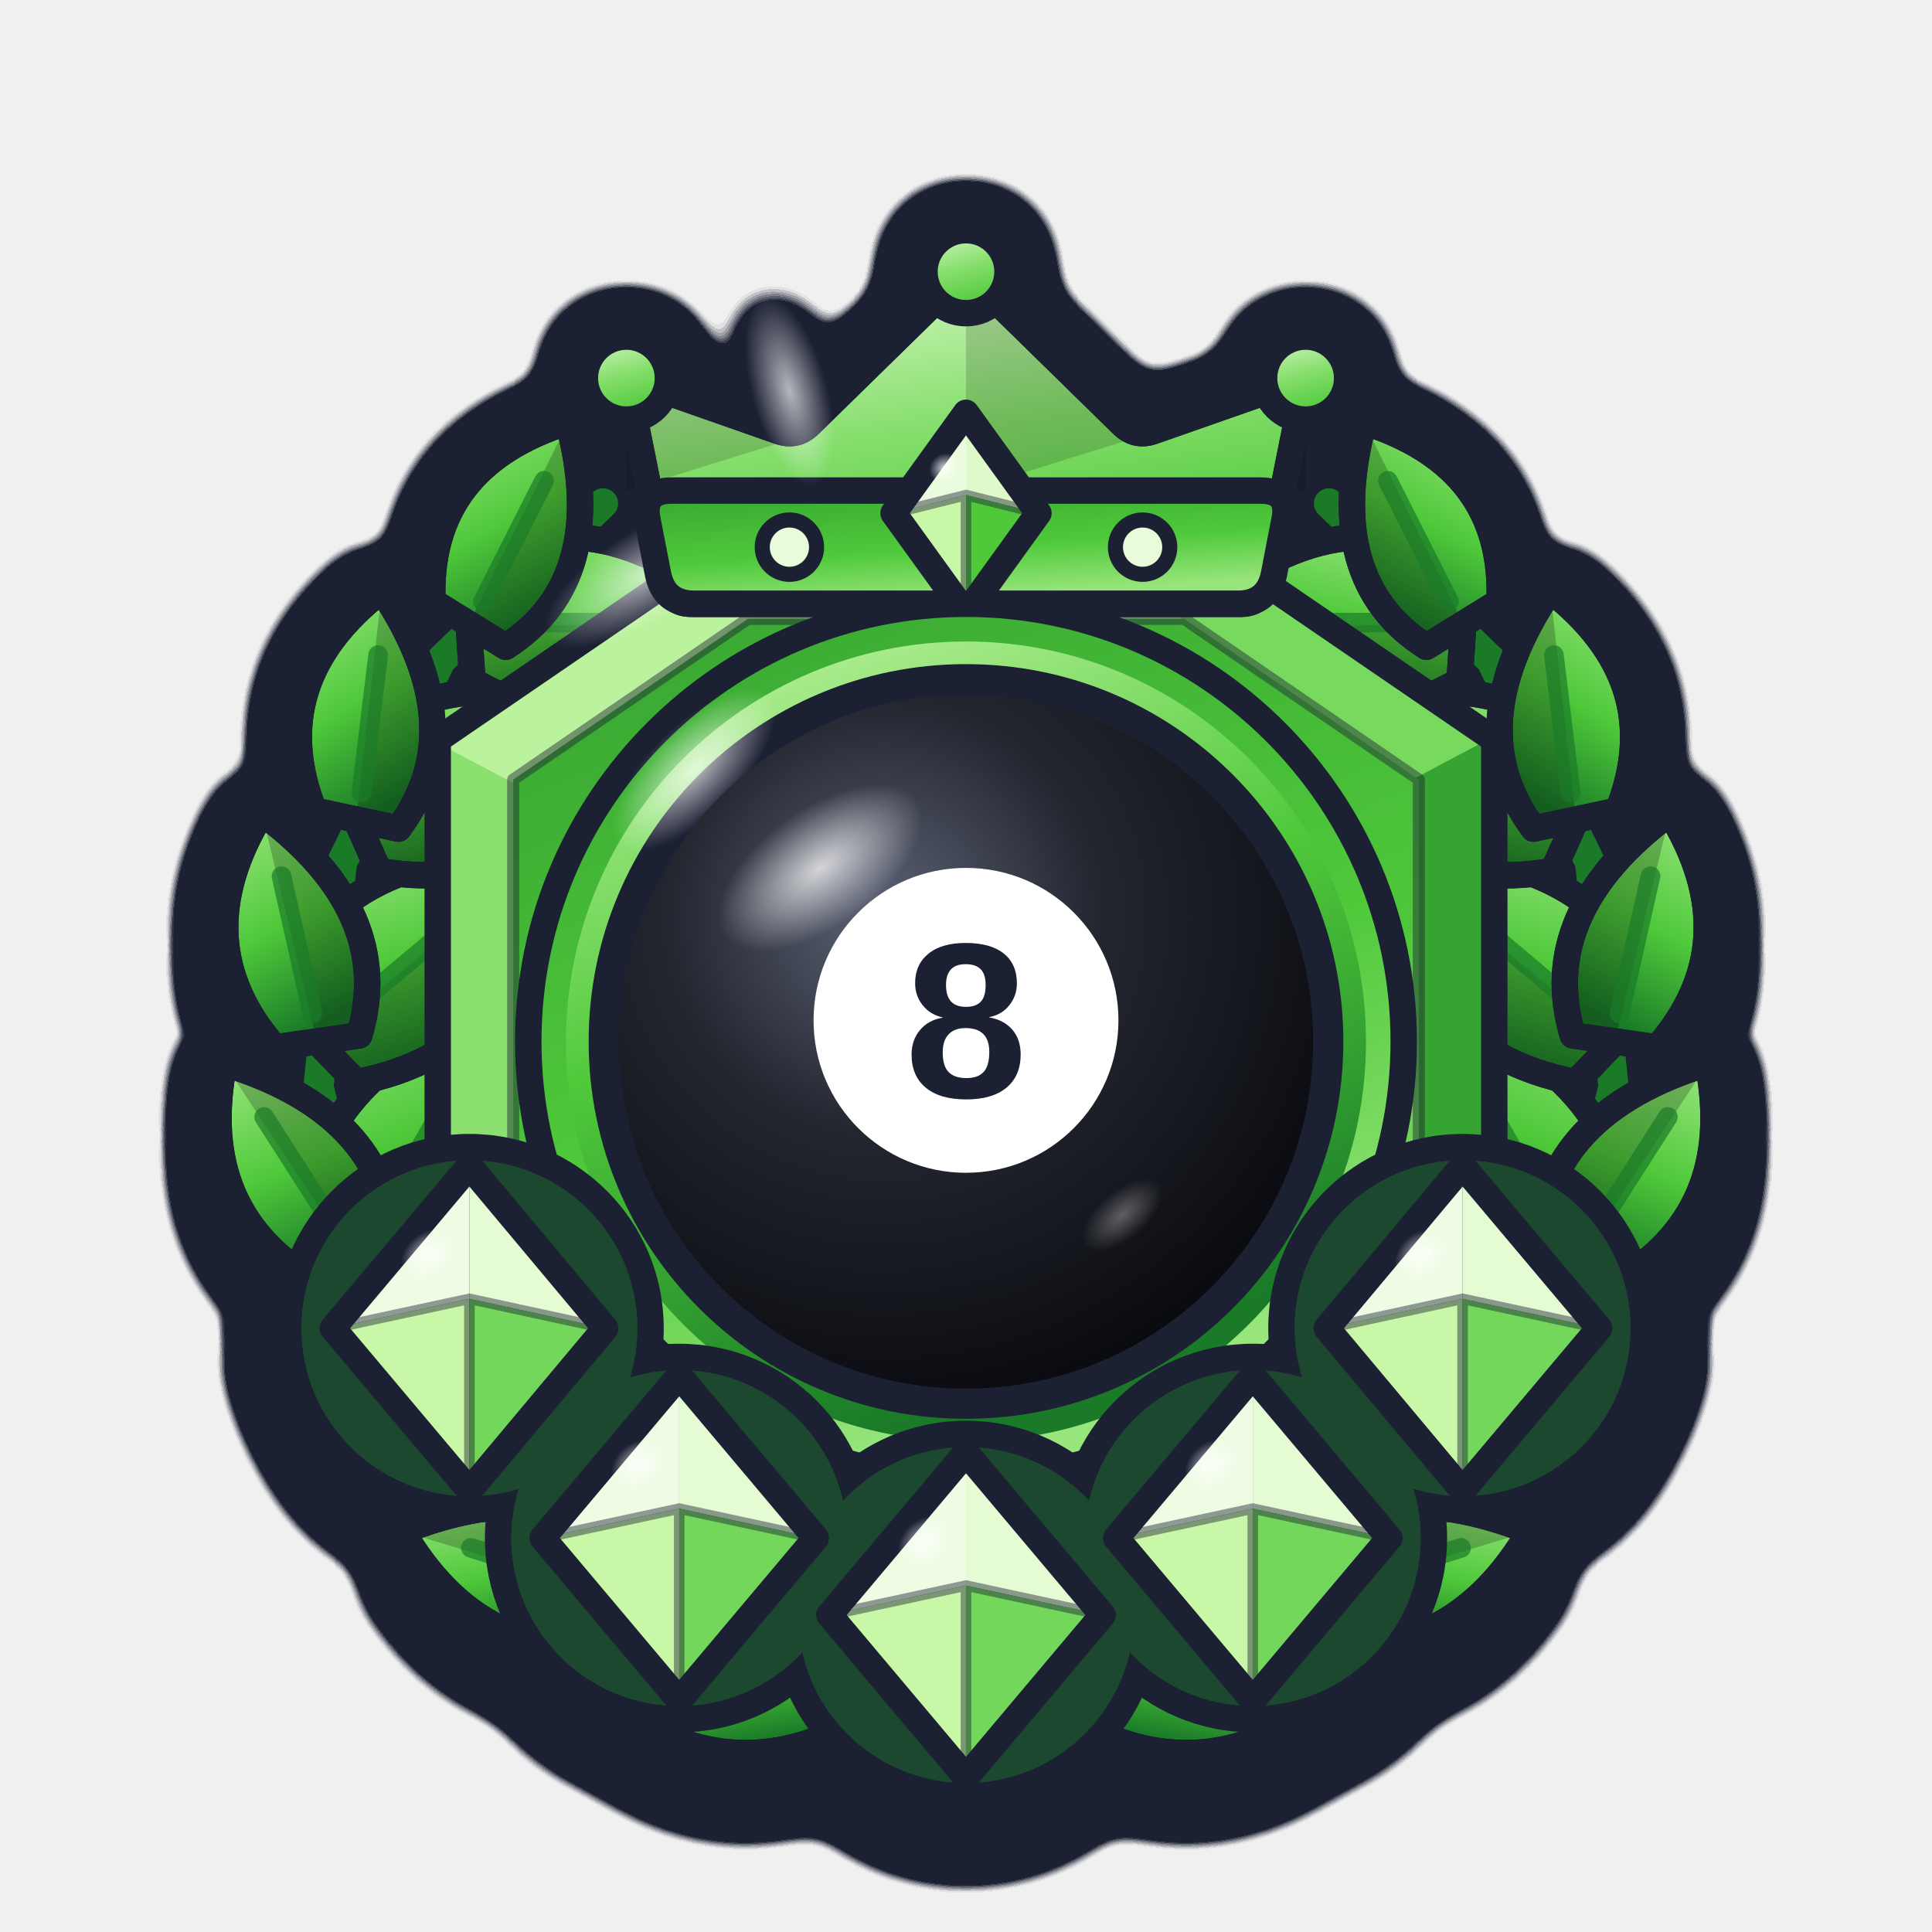
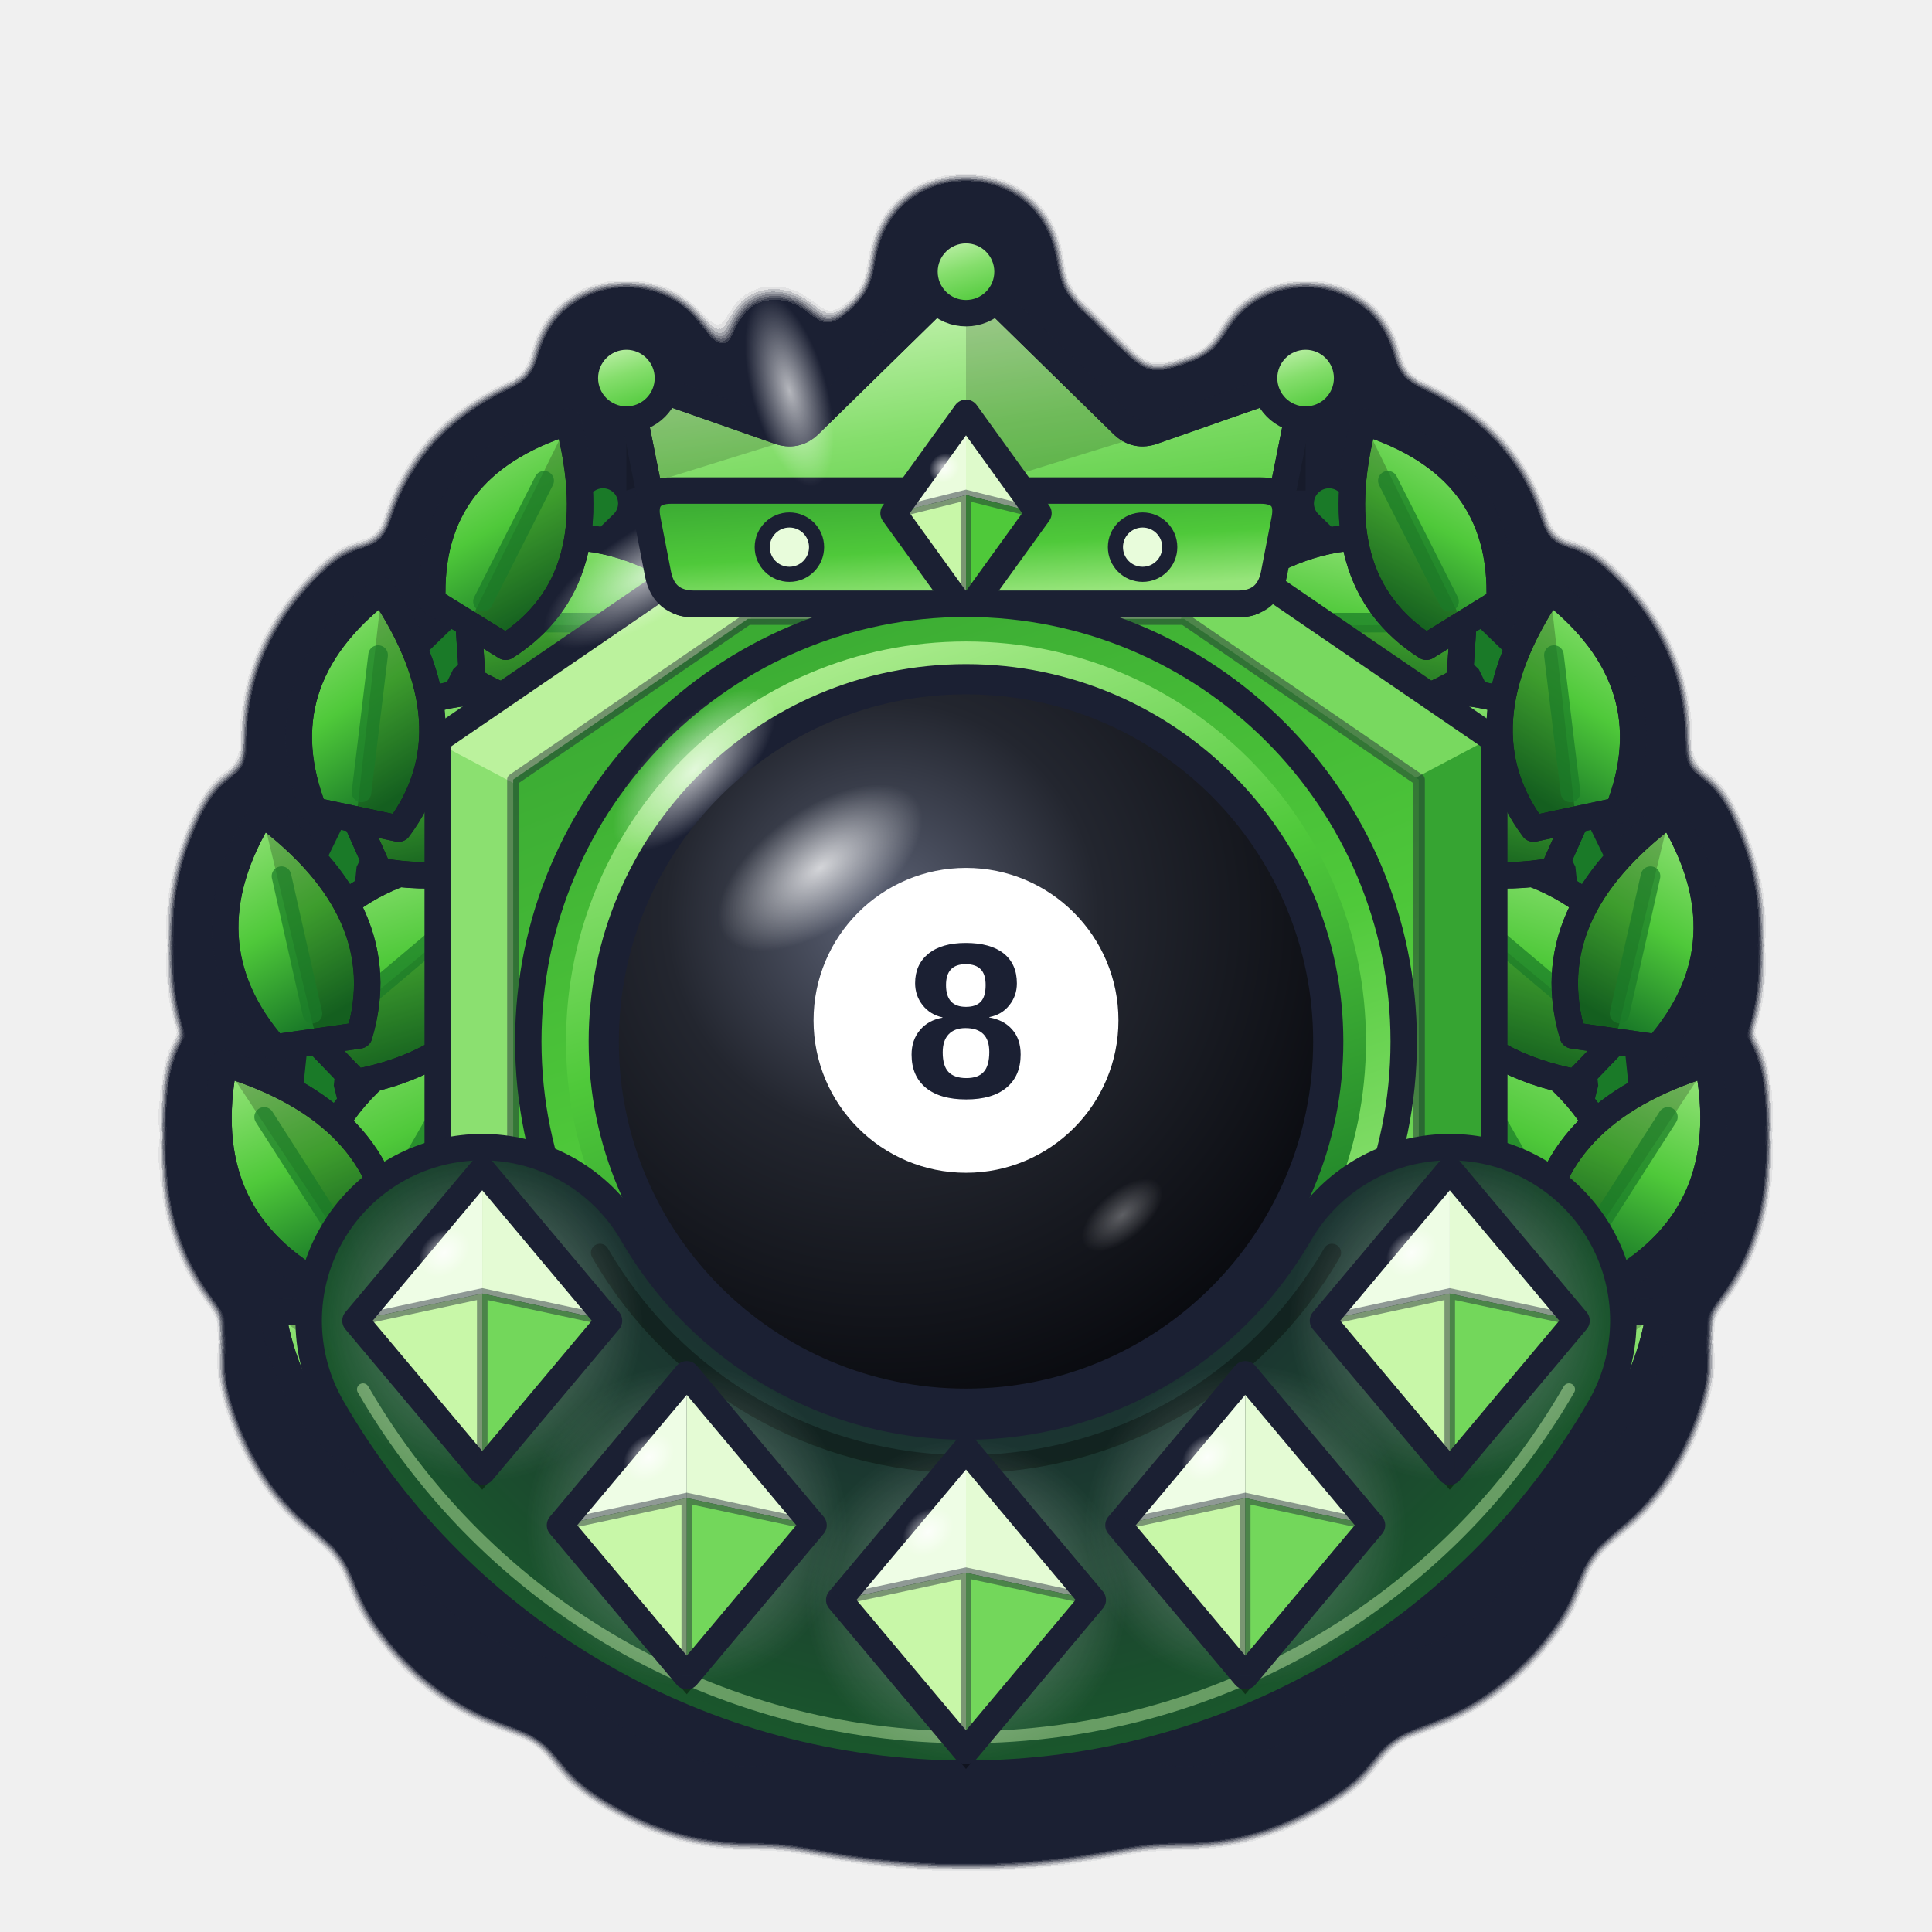
<svg xmlns="http://www.w3.org/2000/svg" width="512" height="512" viewBox="0 0 256 256">
  <defs>
    <linearGradient id="blue" x1="0" y1="0" x2="0.35" y2="1">
      <stop offset="0" stop-color="#9ED3FF" />
      <stop offset="0.45" stop-color="#3B9BFF" />
      <stop offset="1" stop-color="#1F6BD0" />
    </linearGradient>
    <linearGradient id="green" x1="0" y1="0" x2="0.35" y2="1">
      <stop offset="0" stop-color="#A8F5BE" />
      <stop offset="0.45" stop-color="#3DD66B" />
      <stop offset="1" stop-color="#1E9E47" />
    </linearGradient>
    <linearGradient id="red" x1="0" y1="0" x2="0.35" y2="1">
      <stop offset="0" stop-color="#FFA3A3" />
      <stop offset="0.45" stop-color="#FF4D4D" />
      <stop offset="1" stop-color="#C9283A" />
    </linearGradient>
    <linearGradient id="gold" x1="0" y1="0" x2="0.35" y2="1">
      <stop offset="0" stop-color="#FFF1A0" />
      <stop offset="0.45" stop-color="#FFC928" />
      <stop offset="1" stop-color="#DB8E00" />
    </linearGradient>
    <linearGradient id="wood" x1="0" y1="0" x2="0.35" y2="1">
      <stop offset="0" stop-color="#FFD9A0" />
      <stop offset="0.45" stop-color="#E7A35C" />
      <stop offset="1" stop-color="#A8622A" />
    </linearGradient>
    <linearGradient id="darkwood" x1="0" y1="0" x2="0.35" y2="1">
      <stop offset="0" stop-color="#C07A45" />
      <stop offset="0.45" stop-color="#8A4B22" />
      <stop offset="1" stop-color="#5E3014" />
    </linearGradient>
    <linearGradient id="white" x1="0" y1="0" x2="0.35" y2="1">
      <stop offset="0" stop-color="#FFFFFF" />
      <stop offset="0.45" stop-color="#F4F8FF" />
      <stop offset="1" stop-color="#C9D6EA" />
    </linearGradient>
    <linearGradient id="grey" x1="0" y1="0" x2="0.35" y2="1">
      <stop offset="0" stop-color="#E4E9F2" />
      <stop offset="0.45" stop-color="#AEB8C8" />
      <stop offset="1" stop-color="#7B869A" />
    </linearGradient>
    <linearGradient id="steel" x1="0" y1="0" x2="0.35" y2="1">
      <stop offset="0" stop-color="#D8E6F7" />
      <stop offset="0.45" stop-color="#9FB2CC" />
      <stop offset="1" stop-color="#6A7D98" />
    </linearGradient>
    <linearGradient id="cloth" x1="0" y1="0" x2="0.35" y2="1">
      <stop offset="0" stop-color="#6FE08E" />
      <stop offset="0.45" stop-color="#2FA24F" />
      <stop offset="1" stop-color="#1C7A37" />
    </linearGradient>
    <linearGradient id="sad" x1="0" y1="0" x2="0.35" y2="1">
      <stop offset="0" stop-color="#C4D4EE" />
      <stop offset="0.45" stop-color="#8EA3C7" />
      <stop offset="1" stop-color="#5E7299" />
    </linearGradient>
    <linearGradient id="purple" x1="0" y1="0" x2="0.35" y2="1">
      <stop offset="0" stop-color="#D7B8FF" />
      <stop offset="0.45" stop-color="#A259FF" />
      <stop offset="1" stop-color="#6E2FD0" />
    </linearGradient>
    <radialGradient id="shine" cx="0.5" cy="0.5" r="0.5">
      <stop offset="0" stop-color="#FFFFFF" stop-opacity="0.9" />
      <stop offset="1" stop-color="#FFFFFF" stop-opacity="0" />
    </radialGradient>
    <filter id="ink" x="-30%" y="-30%" width="160%" height="160%" color-interpolation-filters="sRGB">
      <feGaussianBlur in="SourceAlpha" stdDeviation="6.92" result="blur" />
      <feComponentTransfer in="blur" result="grown">
        <feFuncA type="linear" slope="7" intercept="-0.35" />
      </feComponentTransfer>
      <feOffset in="grown" dy="6" result="lip" />
      <feMerge result="both">
        <feMergeNode in="lip" />
        <feMergeNode in="grown" />
      </feMerge>
      <feFlood flood-color="#1B2033" />
      <feComposite in2="both" operator="in" result="outline" />
      <feMerge>
        <feMergeNode in="outline" />
        <feMergeNode in="SourceGraphic" />
      </feMerge>
    </filter>
  </defs>
  <defs>
    <filter id="badgeInk" x="-20%" y="-20%" width="140%" height="140%" color-interpolation-filters="sRGB">
      <feGaussianBlur in="SourceAlpha" stdDeviation="3.2" result="blur" />
      <feComponentTransfer in="blur" result="grown">
        <feFuncA type="linear" slope="40" intercept="-0.716" />
      </feComponentTransfer>
      <feOffset in="grown" dy="5" result="lip" />
      <feMerge result="both">
        <feMergeNode in="lip" />
        <feMergeNode in="grown" />
      </feMerge>
      <feFlood flood-color="#1B2033" />
      <feComposite in2="both" operator="in" result="outline" />
      <feMerge>
        <feMergeNode in="outline" />
        <feMergeNode in="SourceGraphic" />
      </feMerge>
    </filter>
  </defs>
  <defs>
    <linearGradient id="m" x1="0" y1="0" x2="0.35" y2="1">
      <stop offset="0.00" stop-color="#C8F7A8" />
      <stop offset="0.50" stop-color="#4FC93A" />
      <stop offset="1.00" stop-color="#1A7A28" />
    </linearGradient>
    <linearGradient id="r" x1="0" y1="0" x2="0.35" y2="1">
      <stop offset="0.00" stop-color="#37A532" />
      <stop offset="0.60" stop-color="#4FC93A" />
      <stop offset="1.00" stop-color="#98E57C" />
    </linearGradient>
    <linearGradient id="w" x1="0" y1="0" x2="0.35" y2="1">
      <stop offset="0.00" stop-color="#9EE782" />
      <stop offset="0.55" stop-color="#4FC93A" />
      <stop offset="1.00" stop-color="#1A7A28" />
    </linearGradient>
    <linearGradient id="c" x1="0" y1="0" x2="0.3" y2="1">
      <stop offset="0.00" stop-color="#DEFACB" />
      <stop offset="0.55" stop-color="#85DE6C" />
      <stop offset="1.00" stop-color="#4FC93A" />
    </linearGradient>
    <linearGradient id="s" x1="0" y1="0" x2="0.2" y2="1">
      <stop offset="0.00" stop-color="#FFFFFF" />
      <stop offset="0.50" stop-color="#DEFACB" />
      <stop offset="1.00" stop-color="#A4E987" />
    </linearGradient>
    <linearGradient id="g" x1="0" y1="0" x2="0.35" y2="1">
      <stop offset="0.00" stop-color="#FFF3A6" />
      <stop offset="0.50" stop-color="#FFC928" />
      <stop offset="1.00" stop-color="#C97F00" />
    </linearGradient>
    <linearGradient id="gr" x1="0" y1="0" x2="0.35" y2="1">
      <stop offset="0.00" stop-color="#E7A816" />
      <stop offset="0.60" stop-color="#FFC928" />
      <stop offset="1.00" stop-color="#FFE274" />
    </linearGradient>
    <radialGradient id="ball" cx="0.38" cy="0.32" r="0.78">
      <stop offset="0" stop-color="#5C6275" />
      <stop offset="0.4" stop-color="#23262F" />
      <stop offset="1" stop-color="#06070B" />
    </radialGradient>
  </defs>
  <g filter="url(#badgeInk)">
    <path d="M119.0 223.5 L90.3 215.3 L66.1 197.7 L49.4 173.0 L42.2 144.0 L45.3 114.3 L58.4 87.5 L79.9 66.7" fill="none" stroke="#1B2033" stroke-width="9" stroke-linecap="round" stroke-linejoin="round" />
    <path d="M119.0 223.5 L90.3 215.3 L66.1 197.7 L49.4 173.0 L42.2 144.0 L45.3 114.3 L58.4 87.5 L79.9 66.7" fill="none" stroke="#1A7A28" stroke-width="4" stroke-linecap="round" stroke-linejoin="round" />
    <path d="M106.8 226.9 Q87.0 214.9 92.1 186.2 Q118.1 194.0 119.3 218.5 Z" fill="url(#w)" stroke="#1B2033" stroke-width="3.5" stroke-linejoin="round" />
    <path d="M113.1 222.7 L119.3 218.5 Q118.1 194.0 92.1 186.2 Z" fill="#000000" opacity="0.22" />
    <path d="M110.3 218.5 L97.5 196.7" fill="none" stroke="#1A7A28" stroke-width="2.6" stroke-linecap="round" stroke-linejoin="round" opacity="0.7" />
    <path d="M106.8 226.9 Q87.0 214.9 92.1 186.2 Q118.1 194.0 119.3 218.5 Z" fill="none" stroke="#1B2033" stroke-width="3.5" stroke-linejoin="round" />
    <path d="M112.9 228.4 Q95.7 237.8 79.4 224.5 Q96.7 209.4 113.3 217.0 Z" fill="url(#w)" stroke="#1B2033" stroke-width="3.5" stroke-linejoin="round" />
    <path d="M113.1 222.7 L113.3 217.0 Q96.7 209.4 79.4 224.5 Z" fill="#000000" opacity="0.22" />
    <path d="M109.0 222.6 L88.8 223.5" fill="none" stroke="#1A7A28" stroke-width="2.6" stroke-linecap="round" stroke-linejoin="round" opacity="0.7" />
    <path d="M112.9 228.4 Q95.7 237.8 79.4 224.5 Q96.7 209.4 113.3 217.0 Z" fill="none" stroke="#1B2033" stroke-width="3.5" stroke-linejoin="round" />
    <path d="M77.7 214.3 Q63.3 196.7 77.9 171.8 Q99.7 187.6 92.3 210.7 Z" fill="url(#w)" stroke="#1B2033" stroke-width="3.5" stroke-linejoin="round" />
    <path d="M85.0 212.5 L92.3 210.7 Q99.7 187.6 77.9 171.8 Z" fill="#000000" opacity="0.22" />
    <path d="M83.9 207.7 L79.4 183.3" fill="none" stroke="#1A7A28" stroke-width="2.6" stroke-linecap="round" stroke-linejoin="round" opacity="0.7" />
    <path d="M77.7 214.3 Q63.3 196.7 77.9 171.8 Q99.7 187.6 92.3 210.7 Z" fill="none" stroke="#1B2033" stroke-width="3.5" stroke-linejoin="round" />
    <path d="M82.9 217.8 Q63.8 220.9 53.3 202.9 Q74.5 194.5 87.1 207.2 Z" fill="url(#w)" stroke="#1B2033" stroke-width="3.5" stroke-linejoin="round" />
    <path d="M85.0 212.5 L87.1 207.2 Q74.5 194.5 53.3 202.9 Z" fill="#000000" opacity="0.22" />
    <path d="M81.3 211.1 L62.4 205.1" fill="none" stroke="#1A7A28" stroke-width="2.6" stroke-linecap="round" stroke-linejoin="round" opacity="0.7" />
    <path d="M82.9 217.8 Q63.8 220.9 53.3 202.9 Q74.5 194.5 87.1 207.2 Z" fill="none" stroke="#1B2033" stroke-width="3.5" stroke-linejoin="round" />
    <path d="M54.7 192.5 Q47.1 171.4 69.3 153.4 Q84.4 175.3 69.6 194.1 Z" fill="url(#w)" stroke="#1B2033" stroke-width="3.5" stroke-linejoin="round" />
    <path d="M62.1 193.3 L69.6 194.1 Q84.4 175.3 69.3 153.4 Z" fill="#000000" opacity="0.22" />
    <path d="M62.7 188.5 L66.8 164.5" fill="none" stroke="#1A7A28" stroke-width="2.6" stroke-linecap="round" stroke-linejoin="round" opacity="0.7" />
    <path d="M54.7 192.5 Q47.1 171.4 69.3 153.4 Q84.4 175.3 69.6 194.1 Z" fill="none" stroke="#1B2033" stroke-width="3.5" stroke-linejoin="round" />
    <path d="M58.3 197.5 Q39.6 194.2 36.1 173.9 Q58.6 173.0 65.9 189.0 Z" fill="url(#w)" stroke="#1B2033" stroke-width="3.5" stroke-linejoin="round" />
    <path d="M62.1 193.3 L65.9 189.0 Q58.6 173.0 36.1 173.9 Z" fill="#000000" opacity="0.22" />
    <path d="M59.2 190.7 L43.7 178.9" fill="none" stroke="#1A7A28" stroke-width="2.6" stroke-linecap="round" stroke-linejoin="round" opacity="0.7" />
    <path d="M58.3 197.5 Q39.6 194.2 36.1 173.9 Q58.6 173.0 65.9 189.0 Z" fill="none" stroke="#1B2033" stroke-width="3.5" stroke-linejoin="round" />
    <path d="M40.4 164.1 Q40.4 142.1 67.2 133.1 Q74.1 158.5 53.9 170.7 Z" fill="url(#w)" stroke="#1B2033" stroke-width="3.5" stroke-linejoin="round" />
    <path d="M47.2 167.4 L53.9 170.7 Q74.1 158.5 67.2 133.1 Z" fill="#000000" opacity="0.22" />
    <path d="M49.3 163.2 L61.2 142.5" fill="none" stroke="#1A7A28" stroke-width="2.6" stroke-linecap="round" stroke-linejoin="round" opacity="0.7" />
    <path d="M40.4 164.1 Q40.4 142.1 67.2 133.1 Q74.1 158.5 53.9 170.7 Z" fill="none" stroke="#1B2033" stroke-width="3.5" stroke-linejoin="round" />
    <path d="M42.2 170.1 Q25.8 160.8 29.7 140.9 Q51.0 147.4 52.2 164.7 Z" fill="url(#w)" stroke="#1B2033" stroke-width="3.5" stroke-linejoin="round" />
    <path d="M47.2 167.4 L52.2 164.7 Q51.0 147.4 29.7 140.9 Z" fill="#000000" opacity="0.22" />
    <path d="M45.3 164.1 L35.0 148.0" fill="none" stroke="#1A7A28" stroke-width="2.6" stroke-linecap="round" stroke-linejoin="round" opacity="0.7" />
    <path d="M42.2 170.1 Q25.8 160.8 29.7 140.9 Q51.0 147.4 52.2 164.7 Z" fill="none" stroke="#1B2033" stroke-width="3.5" stroke-linejoin="round" />
    <path d="M36.8 132.6 Q44.0 112.1 72.0 113.2 Q70.0 139.1 47.2 143.4 Z" fill="url(#w)" stroke="#1B2033" stroke-width="3.5" stroke-linejoin="round" />
    <path d="M42.0 138.0 L47.2 143.4 Q70.0 139.1 72.0 113.2 Z" fill="#000000" opacity="0.22" />
    <path d="M45.4 134.8 L63.2 119.8" fill="none" stroke="#1A7A28" stroke-width="2.6" stroke-linecap="round" stroke-linejoin="round" opacity="0.7" />
    <path d="M36.8 132.6 Q44.0 112.1 72.0 113.2 Q70.0 139.1 47.2 143.4 Z" fill="none" stroke="#1B2033" stroke-width="3.5" stroke-linejoin="round" />
    <path d="M36.4 138.8 Q24.2 124.8 34.7 107.7 Q52.5 120.9 47.6 137.2 Z" fill="url(#w)" stroke="#1B2033" stroke-width="3.5" stroke-linejoin="round" />
    <path d="M42.0 138.0 L47.6 137.2 Q52.5 120.9 34.7 107.7 Z" fill="#000000" opacity="0.22" />
    <path d="M41.4 134.3 L37.3 116.1" fill="none" stroke="#1A7A28" stroke-width="2.6" stroke-linecap="round" stroke-linejoin="round" opacity="0.7" />
    <path d="M36.4 138.8 Q24.2 124.8 34.7 107.7 Q52.5 120.9 47.6 137.2 Z" fill="none" stroke="#1B2033" stroke-width="3.5" stroke-linejoin="round" />
    <path d="M44.1 101.7 Q57.5 85.1 83.1 95.9 Q72.8 119.4 50.2 115.4 Z" fill="url(#w)" stroke="#1B2033" stroke-width="3.5" stroke-linejoin="round" />
    <path d="M47.2 108.6 L50.2 115.4 Q72.8 119.4 83.1 95.9 Z" fill="#000000" opacity="0.22" />
    <path d="M51.4 106.8 L72.9 99.0" fill="none" stroke="#1A7A28" stroke-width="2.6" stroke-linecap="round" stroke-linejoin="round" opacity="0.7" />
    <path d="M44.1 101.7 Q57.5 85.1 83.1 95.9 Q72.8 119.4 50.2 115.4 Z" fill="none" stroke="#1B2033" stroke-width="3.5" stroke-linejoin="round" />
    <path d="M41.6 107.4 Q34.9 90.4 50.6 78.2 Q62.8 96.4 52.8 109.8 Z" fill="url(#w)" stroke="#1B2033" stroke-width="3.5" stroke-linejoin="round" />
    <path d="M47.2 108.6 L52.8 109.8 Q62.8 96.4 50.6 78.2 Z" fill="#000000" opacity="0.22" />
    <path d="M47.9 105.0 L50.1 86.8" fill="none" stroke="#1A7A28" stroke-width="2.6" stroke-linecap="round" stroke-linejoin="round" opacity="0.7" />
    <path d="M41.6 107.4 Q34.9 90.4 50.6 78.2 Q62.8 96.4 52.8 109.8 Z" fill="none" stroke="#1B2033" stroke-width="3.5" stroke-linejoin="round" />
    <path d="M61.6 75.2 Q79.5 64.2 99.4 83.1 Q82.1 101.6 62.6 90.2 Z" fill="url(#w)" stroke="#1B2033" stroke-width="3.5" stroke-linejoin="round" />
    <path d="M62.1 82.7 L62.6 90.2 Q82.1 101.6 99.4 83.1 Z" fill="#000000" opacity="0.22" />
    <path d="M66.6 82.5 L89.0 82.5" fill="none" stroke="#1A7A28" stroke-width="2.6" stroke-linecap="round" stroke-linejoin="round" opacity="0.7" />
    <path d="M61.6 75.2 Q79.5 64.2 99.4 83.1 Q82.1 101.6 62.6 90.2 Z" fill="none" stroke="#1B2033" stroke-width="3.5" stroke-linejoin="round" />
    <path d="M57.3 79.7 Q56.6 61.8 75.3 55.9 Q80.8 76.9 67.0 85.7 Z" fill="url(#w)" stroke="#1B2033" stroke-width="3.5" stroke-linejoin="round" />
    <path d="M62.1 82.7 L67.0 85.7 Q80.8 76.9 75.3 55.9 Z" fill="#000000" opacity="0.22" />
    <path d="M64.0 79.7 L72.1 63.7" fill="none" stroke="#1A7A28" stroke-width="2.6" stroke-linecap="round" stroke-linejoin="round" opacity="0.7" />
    <path d="M57.3 79.7 Q56.6 61.8 75.3 55.9 Q80.8 76.9 67.0 85.7 Z" fill="none" stroke="#1B2033" stroke-width="3.5" stroke-linejoin="round" />
    <g transform="matrix(-1 0 0 1 256 0)">
      <path d="M119.0 223.5 L90.3 215.3 L66.1 197.7 L49.4 173.0 L42.2 144.0 L45.3 114.3 L58.4 87.5 L79.9 66.7" fill="none" stroke="#1B2033" stroke-width="9" stroke-linecap="round" stroke-linejoin="round" />
      <path d="M119.0 223.5 L90.3 215.3 L66.1 197.7 L49.4 173.0 L42.2 144.0 L45.3 114.3 L58.4 87.5 L79.9 66.7" fill="none" stroke="#1A7A28" stroke-width="4" stroke-linecap="round" stroke-linejoin="round" />
      <path d="M106.8 226.9 Q87.0 214.9 92.1 186.2 Q118.1 194.0 119.3 218.5 Z" fill="url(#w)" stroke="#1B2033" stroke-width="3.5" stroke-linejoin="round" />
      <path d="M113.1 222.7 L119.3 218.5 Q118.1 194.0 92.1 186.2 Z" fill="#000000" opacity="0.22" />
      <path d="M110.3 218.5 L97.5 196.7" fill="none" stroke="#1A7A28" stroke-width="2.6" stroke-linecap="round" stroke-linejoin="round" opacity="0.7" />
      <path d="M106.8 226.9 Q87.0 214.9 92.1 186.2 Q118.1 194.0 119.3 218.5 Z" fill="none" stroke="#1B2033" stroke-width="3.5" stroke-linejoin="round" />
      <path d="M112.9 228.4 Q95.7 237.8 79.4 224.5 Q96.7 209.4 113.3 217.0 Z" fill="url(#w)" stroke="#1B2033" stroke-width="3.5" stroke-linejoin="round" />
      <path d="M113.1 222.7 L113.3 217.0 Q96.7 209.4 79.4 224.5 Z" fill="#000000" opacity="0.22" />
      <path d="M109.0 222.6 L88.8 223.5" fill="none" stroke="#1A7A28" stroke-width="2.6" stroke-linecap="round" stroke-linejoin="round" opacity="0.7" />
      <path d="M112.9 228.4 Q95.7 237.8 79.4 224.5 Q96.7 209.4 113.3 217.0 Z" fill="none" stroke="#1B2033" stroke-width="3.5" stroke-linejoin="round" />
      <path d="M77.7 214.3 Q63.3 196.7 77.9 171.8 Q99.7 187.6 92.3 210.7 Z" fill="url(#w)" stroke="#1B2033" stroke-width="3.5" stroke-linejoin="round" />
      <path d="M85.0 212.5 L92.3 210.7 Q99.7 187.6 77.9 171.8 Z" fill="#000000" opacity="0.22" />
      <path d="M83.9 207.7 L79.4 183.3" fill="none" stroke="#1A7A28" stroke-width="2.6" stroke-linecap="round" stroke-linejoin="round" opacity="0.7" />
      <path d="M77.7 214.3 Q63.3 196.7 77.9 171.8 Q99.7 187.6 92.3 210.7 Z" fill="none" stroke="#1B2033" stroke-width="3.5" stroke-linejoin="round" />
      <path d="M82.9 217.8 Q63.8 220.9 53.3 202.9 Q74.5 194.5 87.1 207.2 Z" fill="url(#w)" stroke="#1B2033" stroke-width="3.5" stroke-linejoin="round" />
      <path d="M85.0 212.5 L87.1 207.2 Q74.5 194.5 53.3 202.9 Z" fill="#000000" opacity="0.22" />
      <path d="M81.3 211.1 L62.4 205.1" fill="none" stroke="#1A7A28" stroke-width="2.6" stroke-linecap="round" stroke-linejoin="round" opacity="0.7" />
      <path d="M82.9 217.8 Q63.8 220.9 53.3 202.9 Q74.5 194.5 87.1 207.2 Z" fill="none" stroke="#1B2033" stroke-width="3.5" stroke-linejoin="round" />
      <path d="M54.7 192.5 Q47.1 171.4 69.3 153.4 Q84.4 175.3 69.6 194.1 Z" fill="url(#w)" stroke="#1B2033" stroke-width="3.5" stroke-linejoin="round" />
      <path d="M62.1 193.3 L69.6 194.1 Q84.4 175.3 69.3 153.4 Z" fill="#000000" opacity="0.22" />
      <path d="M62.7 188.5 L66.8 164.5" fill="none" stroke="#1A7A28" stroke-width="2.6" stroke-linecap="round" stroke-linejoin="round" opacity="0.7" />
      <path d="M54.7 192.5 Q47.1 171.4 69.3 153.4 Q84.4 175.3 69.6 194.1 Z" fill="none" stroke="#1B2033" stroke-width="3.5" stroke-linejoin="round" />
      <path d="M58.3 197.5 Q39.6 194.2 36.1 173.9 Q58.6 173.0 65.9 189.0 Z" fill="url(#w)" stroke="#1B2033" stroke-width="3.5" stroke-linejoin="round" />
      <path d="M62.1 193.3 L65.9 189.0 Q58.6 173.0 36.1 173.9 Z" fill="#000000" opacity="0.22" />
      <path d="M59.2 190.7 L43.7 178.9" fill="none" stroke="#1A7A28" stroke-width="2.6" stroke-linecap="round" stroke-linejoin="round" opacity="0.7" />
      <path d="M58.3 197.5 Q39.6 194.2 36.1 173.9 Q58.6 173.0 65.9 189.0 Z" fill="none" stroke="#1B2033" stroke-width="3.5" stroke-linejoin="round" />
      <path d="M40.4 164.1 Q40.4 142.1 67.2 133.1 Q74.1 158.5 53.9 170.7 Z" fill="url(#w)" stroke="#1B2033" stroke-width="3.5" stroke-linejoin="round" />
      <path d="M47.2 167.4 L53.9 170.7 Q74.1 158.5 67.2 133.1 Z" fill="#000000" opacity="0.22" />
      <path d="M49.3 163.2 L61.2 142.5" fill="none" stroke="#1A7A28" stroke-width="2.6" stroke-linecap="round" stroke-linejoin="round" opacity="0.7" />
      <path d="M40.4 164.1 Q40.4 142.1 67.2 133.1 Q74.1 158.5 53.9 170.7 Z" fill="none" stroke="#1B2033" stroke-width="3.5" stroke-linejoin="round" />
      <path d="M42.2 170.1 Q25.8 160.8 29.7 140.9 Q51.0 147.4 52.2 164.7 Z" fill="url(#w)" stroke="#1B2033" stroke-width="3.5" stroke-linejoin="round" />
      <path d="M47.2 167.4 L52.2 164.7 Q51.0 147.4 29.7 140.9 Z" fill="#000000" opacity="0.22" />
      <path d="M45.3 164.1 L35.0 148.0" fill="none" stroke="#1A7A28" stroke-width="2.6" stroke-linecap="round" stroke-linejoin="round" opacity="0.7" />
      <path d="M42.2 170.1 Q25.8 160.8 29.7 140.9 Q51.0 147.4 52.2 164.7 Z" fill="none" stroke="#1B2033" stroke-width="3.5" stroke-linejoin="round" />
      <path d="M36.8 132.6 Q44.0 112.1 72.0 113.2 Q70.0 139.1 47.2 143.4 Z" fill="url(#w)" stroke="#1B2033" stroke-width="3.5" stroke-linejoin="round" />
      <path d="M42.0 138.0 L47.2 143.4 Q70.0 139.1 72.0 113.2 Z" fill="#000000" opacity="0.22" />
      <path d="M45.4 134.8 L63.2 119.8" fill="none" stroke="#1A7A28" stroke-width="2.6" stroke-linecap="round" stroke-linejoin="round" opacity="0.7" />
      <path d="M36.8 132.6 Q44.0 112.1 72.0 113.2 Q70.0 139.1 47.2 143.4 Z" fill="none" stroke="#1B2033" stroke-width="3.5" stroke-linejoin="round" />
      <path d="M36.4 138.8 Q24.2 124.8 34.7 107.7 Q52.5 120.9 47.6 137.2 Z" fill="url(#w)" stroke="#1B2033" stroke-width="3.5" stroke-linejoin="round" />
      <path d="M42.0 138.0 L47.6 137.2 Q52.5 120.9 34.7 107.7 Z" fill="#000000" opacity="0.22" />
      <path d="M41.4 134.3 L37.3 116.1" fill="none" stroke="#1A7A28" stroke-width="2.6" stroke-linecap="round" stroke-linejoin="round" opacity="0.7" />
      <path d="M36.4 138.8 Q24.2 124.8 34.7 107.7 Q52.5 120.9 47.6 137.2 Z" fill="none" stroke="#1B2033" stroke-width="3.5" stroke-linejoin="round" />
      <path d="M44.1 101.7 Q57.5 85.1 83.1 95.9 Q72.8 119.4 50.2 115.4 Z" fill="url(#w)" stroke="#1B2033" stroke-width="3.5" stroke-linejoin="round" />
      <path d="M47.2 108.6 L50.2 115.4 Q72.8 119.4 83.1 95.9 Z" fill="#000000" opacity="0.22" />
      <path d="M51.4 106.8 L72.9 99.0" fill="none" stroke="#1A7A28" stroke-width="2.6" stroke-linecap="round" stroke-linejoin="round" opacity="0.7" />
      <path d="M44.1 101.7 Q57.5 85.1 83.1 95.9 Q72.8 119.4 50.2 115.4 Z" fill="none" stroke="#1B2033" stroke-width="3.5" stroke-linejoin="round" />
      <path d="M41.6 107.4 Q34.9 90.4 50.6 78.2 Q62.8 96.4 52.8 109.8 Z" fill="url(#w)" stroke="#1B2033" stroke-width="3.5" stroke-linejoin="round" />
      <path d="M47.2 108.6 L52.8 109.8 Q62.8 96.4 50.6 78.2 Z" fill="#000000" opacity="0.22" />
      <path d="M47.9 105.0 L50.1 86.8" fill="none" stroke="#1A7A28" stroke-width="2.6" stroke-linecap="round" stroke-linejoin="round" opacity="0.7" />
      <path d="M41.6 107.4 Q34.9 90.4 50.6 78.2 Q62.8 96.4 52.8 109.8 Z" fill="none" stroke="#1B2033" stroke-width="3.5" stroke-linejoin="round" />
      <path d="M61.6 75.2 Q79.5 64.2 99.4 83.1 Q82.1 101.6 62.6 90.2 Z" fill="url(#w)" stroke="#1B2033" stroke-width="3.5" stroke-linejoin="round" />
      <path d="M62.1 82.7 L62.6 90.2 Q82.1 101.6 99.4 83.1 Z" fill="#000000" opacity="0.22" />
      <path d="M66.6 82.5 L89.0 82.5" fill="none" stroke="#1A7A28" stroke-width="2.6" stroke-linecap="round" stroke-linejoin="round" opacity="0.7" />
      <path d="M61.6 75.2 Q79.5 64.2 99.4 83.1 Q82.1 101.6 62.6 90.2 Z" fill="none" stroke="#1B2033" stroke-width="3.5" stroke-linejoin="round" />
      <path d="M57.3 79.7 Q56.6 61.8 75.3 55.9 Q80.8 76.9 67.0 85.7 Z" fill="url(#w)" stroke="#1B2033" stroke-width="3.5" stroke-linejoin="round" />
      <path d="M62.1 82.7 L67.0 85.7 Q80.8 76.9 75.3 55.9 Z" fill="#000000" opacity="0.22" />
      <path d="M64.0 79.7 L72.1 63.7" fill="none" stroke="#1A7A28" stroke-width="2.6" stroke-linecap="round" stroke-linejoin="round" opacity="0.7" />
      <path d="M57.3 79.7 Q56.6 61.8 75.3 55.9 Q80.8 76.9 67.0 85.7 Z" fill="none" stroke="#1B2033" stroke-width="3.5" stroke-linejoin="round" />
    </g>
    <path d="M96.0 72.0 L160.0 72.0 L156.9 82.0 L99.1 82.0 Z" fill="#A9EB8C" stroke="#A9EB8C" stroke-width="0.8" />
    <path d="M160.0 72.0 L198.0 98.0 L188.0 103.3 L156.9 82.0 Z" fill="#78D95F" stroke="#78D95F" stroke-width="0.8" />
    <path d="M198.0 98.0 L198.0 180.0 L188.0 174.7 L188.0 103.3 Z" fill="#36A432" stroke="#36A432" stroke-width="0.8" />
    <path d="M198.0 180.0 L128.0 228.0 L128.0 215.9 L188.0 174.7 Z" fill="#22862B" stroke="#22862B" stroke-width="0.8" />
    <path d="M128.0 228.0 L58.0 180.0 L68.0 174.7 L128.0 215.9 Z" fill="#3EB034" stroke="#3EB034" stroke-width="0.8" />
    <path d="M58.0 180.0 L58.0 98.0 L68.0 103.3 L68.0 174.7 Z" fill="#8BE070" stroke="#8BE070" stroke-width="0.8" />
    <path d="M58.0 98.0 L96.0 72.0 L99.1 82.0 L68.0 103.3 Z" fill="#BBF29D" stroke="#BBF29D" stroke-width="0.8" />
    <path d="M99.1 82.0 L156.9 82.0 L188.0 103.3 L188.0 174.7 L128.0 215.9 L68.0 174.7 L68.0 103.3 Z" fill="url(#r)" />
    <path d="M99.1 82.0 L156.9 82.0 L188.0 103.3 L188.0 174.7 L128.0 215.9 L68.0 174.7 L68.0 103.3 Z" fill="none" stroke="#1B2033" stroke-width="1.6" stroke-opacity="0.45" stroke-linejoin="round" />
    <path d="M96.0 72.0 L160.0 72.0 L198.0 98.0 L198.0 180.0 L128.0 228.0 L58.0 180.0 L58.0 98.0 Z" fill="none" stroke="#1B2033" stroke-width="3.5" stroke-linejoin="round" />
    <ellipse cx="86" cy="76" rx="16" ry="6" fill="url(#shine)" opacity="0.75" transform="rotate(-32 86 76)" />
    <path d="M91.5 80.0 Q89.0 80.0 88.5 77.5 L83.5 52.5 Q83.0 50.1 85.4 50.9 L103.1 57.1 Q105.5 58.0 107.3 56.2 L126.2 37.7 Q128.0 36.0 129.8 37.7 L148.7 56.2 Q150.5 58.0 152.9 57.1 L170.6 50.9 Q173.0 50.1 172.5 52.5 L167.5 77.5 Q167.0 80.0 164.5 80.0 Z" fill="url(#c)" stroke="#1B2033" stroke-width="3.5" stroke-linejoin="round" />
    <path d="M83.0 50.1 L83.0 65.0 L105.5 58.0 Z" fill="#000000" opacity="0.16" />
    <path d="M128.0 36.0 L128.0 65.0 L150.5 58.0 Z" fill="#000000" opacity="0.16" />
    <path d="M173.0 50.1 L173.0 65.0 L170.0 65.0 Z" fill="#000000" opacity="0.16" />
    <path d="M91.5 80.0 Q89.0 80.0 88.5 77.5 L83.5 52.5 Q83.0 50.1 85.4 50.9 L103.1 57.1 Q105.5 58.0 107.3 56.2 L126.2 37.7 Q128.0 36.0 129.8 37.7 L148.7 56.2 Q150.5 58.0 152.9 57.1 L170.6 50.9 Q173.0 50.1 172.5 52.5 L167.5 77.5 Q167.0 80.0 164.5 80.0 Z" fill="none" stroke="#1B2033" stroke-width="3.5" stroke-linejoin="round" />
    <circle cx="83.0" cy="50.1" r="5.5" fill="url(#c)" stroke="#1B2033" stroke-width="3.5" />
    <circle cx="128.0" cy="36.0" r="5.5" fill="url(#c)" stroke="#1B2033" stroke-width="3.5" />
    <circle cx="173.0" cy="50.1" r="5.5" fill="url(#c)" stroke="#1B2033" stroke-width="3.5" />
    <path d="M85.8 68.9 Q85.0 65.0 89.0 65.0 L167.0 65.0 Q171.0 65.0 170.2 68.9 L168.8 76.1 Q168.0 80.0 164.0 80.0 L92.0 80.0 Q88.0 80.0 87.2 76.1 Z" fill="url(#r)" stroke="#1B2033" stroke-width="3.5" stroke-linejoin="round" />
    <ellipse cx="104.6" cy="51.8" rx="5" ry="13" fill="url(#shine)" opacity="0.75" transform="rotate(-15 104.6 51.8)" />
    <path d="M118.4 68.0 L128.0 54.7 L128.0 65.6 Z" fill="#EAFCDD" />
    <path d="M128.0 54.7 L137.6 68.0 L128.0 65.6 Z" fill="#DEFACB" />
    <path d="M118.4 68.0 L128.0 65.6 L128.0 81.3 Z" fill="#C8F7A8" />
    <path d="M128.0 65.6 L137.6 68.0 L128.0 81.3 Z" fill="#4FC93A" />
    <path d="M128.0 54.7 L137.6 68.0 L128.0 81.3 L118.4 68.0 Z" fill="none" stroke="#1B2033" stroke-width="3.5" stroke-linejoin="round" />
    <path d="M118.4 68.0 L128.0 65.6 L137.6 68.0 M128.0 65.6 L128.0 81.3" fill="none" stroke="#1B2033" stroke-width="1.4" opacity="0.45" />
    <ellipse cx="125.127" cy="62.015" rx="2.107" ry="1.862" fill="url(#shine)" opacity="0.9" transform="rotate(-40 125.1272 62.015)" />
    <circle cx="104.6" cy="72.5" r="3.6" fill="#E8FCDB" stroke="#1B2033" stroke-width="2" />
    <circle cx="151.4" cy="72.5" r="3.6" fill="#E8FCDB" stroke="#1B2033" stroke-width="2" />
    <circle cx="128" cy="138" r="58" fill="url(#r)" stroke="#1B2033" stroke-width="3.5" />
    <circle cx="128" cy="138" r="53" fill="url(#m)" />
    <circle cx="128" cy="138" r="50" fill="#1B2033" />
    <ellipse cx="92" cy="102" rx="14" ry="6" fill="url(#shine)" opacity="0.8" transform="rotate(-45 92 102)" />
    <circle cx="128" cy="138" r="46" fill="url(#ball)" />
    <circle cx="128.0" cy="135.2" r="20.2" fill="#FFFFFF" />
    <text x="128.0" y="145.4" font-family="Arial Black, Arial, sans-serif" font-weight="900" font-size="29.3" text-anchor="middle" fill="#1B2033">8</text>
    <ellipse cx="108.68" cy="115.0" rx="15.64" ry="7.82" fill="url(#shine)" opacity="0.85" transform="rotate(-35 108.68 115.0)" />
    <ellipse cx="148.7" cy="161.0" rx="6.44" ry="3.22" fill="url(#shine)" opacity="0.35" transform="rotate(-40 148.7 161.0)" />
-     <circle cx="193.8" cy="176.0" r="24.0" fill="#1B482E" stroke="#1B2033" stroke-width="3.5" />
-     <circle cx="166.0" cy="203.8" r="24.0" fill="#1B482E" stroke="#1B2033" stroke-width="3.5" />
-     <circle cx="128.0" cy="214.0" r="24.0" fill="#1B482E" stroke="#1B2033" stroke-width="3.5" />
-     <circle cx="90.0" cy="203.8" r="24.0" fill="#1B482E" stroke="#1B2033" stroke-width="3.5" />
-     <circle cx="62.2" cy="176.0" r="24.0" fill="#1B482E" stroke="#1B2033" stroke-width="3.5" />
-     <circle cx="193.8" cy="176.0" r="22.25" fill="#1B482E" />
-     <circle cx="166.0" cy="203.8" r="22.25" fill="#1B482E" />
-     <circle cx="128.0" cy="214.0" r="22.25" fill="#1B482E" />
-     <circle cx="90.0" cy="203.8" r="22.25" fill="#1B482E" />
-     <circle cx="62.2" cy="176.0" r="22.25" fill="#1B482E" />
-     <path d="M175.8 176.0 L193.8 154.5 L193.8 172.1 Z" fill="#EDFCE3" />
-     <path d="M193.8 154.5 L211.9 176.0 L193.8 172.1 Z" fill="#E4FBD4" />
-     <path d="M175.8 176.0 L193.8 172.1 L193.8 197.5 Z" fill="#C8F7A8" />
-     <path d="M193.8 172.1 L211.9 176.0 L193.8 197.5 Z" fill="#73D75B" />
-     <path d="M193.8 154.5 L211.9 176.0 L193.8 197.5 L175.8 176.0 Z" fill="none" stroke="#1B2033" stroke-width="3.5" stroke-linejoin="round" />
-     <path d="M175.8 176.0 L193.8 172.1 L211.9 176.0 M193.8 172.1 L193.8 197.5" fill="none" stroke="#1B2033" stroke-width="1.4" opacity="0.45" />
-     <ellipse cx="188.4" cy="166.325" rx="3.973" ry="3.01" fill="url(#shine)" opacity="0.9" transform="rotate(-40 188.3999 166.325)" />
-     <path d="M147.9 203.8 L166.0 182.3 L166.0 199.9 Z" fill="#EDFCE3" />
-     <path d="M166.0 182.3 L184.1 203.8 L166.0 199.9 Z" fill="#E4FBD4" />
-     <path d="M147.9 203.8 L166.0 199.9 L166.0 225.3 Z" fill="#C8F7A8" />
-     <path d="M166.0 199.9 L184.1 203.8 L166.0 225.3 Z" fill="#73D75B" />
-     <path d="M166.0 182.3 L184.1 203.8 L166.0 225.3 L147.9 203.8 Z" fill="none" stroke="#1B2033" stroke-width="3.5" stroke-linejoin="round" />
-     <path d="M147.9 203.8 L166.0 199.9 L184.1 203.8 M166.0 199.9 L166.0 225.3" fill="none" stroke="#1B2033" stroke-width="1.4" opacity="0.45" />
-     <ellipse cx="160.582" cy="194.143" rx="3.973" ry="3.01" fill="url(#shine)" opacity="0.9" transform="rotate(-40 160.582 194.1429)" />
-     <path d="M109.9 214.0 L128.0 192.5 L128.0 210.1 Z" fill="#EDFCE3" />
-     <path d="M128.0 192.5 L146.1 214.0 L128.0 210.1 Z" fill="#E4FBD4" />
-     <path d="M109.9 214.0 L128.0 210.1 L128.0 235.5 Z" fill="#C8F7A8" />
-     <path d="M128.0 210.1 L146.1 214.0 L128.0 235.5 Z" fill="#73D75B" />
-     <path d="M128.0 192.5 L146.1 214.0 L128.0 235.5 L109.9 214.0 Z" fill="none" stroke="#1B2033" stroke-width="3.5" stroke-linejoin="round" />
-     <path d="M109.9 214.0 L128.0 210.1 L146.1 214.0 M128.0 210.1 L128.0 235.5" fill="none" stroke="#1B2033" stroke-width="1.4" opacity="0.45" />
-     <ellipse cx="122.582" cy="204.325" rx="3.973" ry="3.01" fill="url(#shine)" opacity="0.9" transform="rotate(-40 122.582 204.325)" />
-     <path d="M71.9 203.8 L90.0 182.3 L90.0 199.9 Z" fill="#EDFCE3" />
-     <path d="M90.0 182.3 L108.1 203.8 L90.0 199.9 Z" fill="#E4FBD4" />
-     <path d="M71.9 203.8 L90.0 199.9 L90.0 225.3 Z" fill="#C8F7A8" />
-     <path d="M90.0 199.9 L108.1 203.8 L90.0 225.3 Z" fill="#73D75B" />
-     <path d="M90.0 182.3 L108.1 203.8 L90.0 225.3 L71.9 203.8 Z" fill="none" stroke="#1B2033" stroke-width="3.5" stroke-linejoin="round" />
-     <path d="M71.9 203.8 L90.0 199.9 L108.1 203.8 M90.0 199.9 L90.0 225.3" fill="none" stroke="#1B2033" stroke-width="1.4" opacity="0.45" />
-     <ellipse cx="84.582" cy="194.143" rx="3.973" ry="3.01" fill="url(#shine)" opacity="0.9" transform="rotate(-40 84.582 194.1429)" />
-     <path d="M44.1 176.0 L62.2 154.5 L62.2 172.1 Z" fill="#EDFCE3" />
-     <path d="M62.2 154.5 L80.2 176.0 L62.2 172.1 Z" fill="#E4FBD4" />
-     <path d="M44.1 176.0 L62.2 172.1 L62.2 197.5 Z" fill="#C8F7A8" />
-     <path d="M62.2 172.1 L80.2 176.0 L62.2 197.5 Z" fill="#73D75B" />
-     <path d="M62.2 154.5 L80.2 176.0 L62.2 197.5 L44.1 176.0 Z" fill="none" stroke="#1B2033" stroke-width="3.5" stroke-linejoin="round" />
-     <path d="M44.1 176.0 L62.2 172.1 L80.2 176.0 M62.2 172.1 L62.2 197.5" fill="none" stroke="#1B2033" stroke-width="1.4" opacity="0.45" />
-     <ellipse cx="56.764" cy="166.325" rx="3.973" ry="3.01" fill="url(#shine)" opacity="0.9" transform="rotate(-40 56.76407 166.325)" />
+     <defs>
+       <radialGradient id="tray" gradientUnits="userSpaceOnUse" cx="128" cy="138" r="97.0">
+         <stop offset="0.526" stop-color="#1B3231" />
+         <stop offset="0.763" stop-color="#1B442F" />
+         <stop offset="1" stop-color="#1A582C" />
+       </radialGradient>
+       <radialGradient id="glow">
+         <stop offset="0" stop-color="#FFFFFF" stop-opacity="0.5" />
+         <stop offset="1" stop-color="#FFFFFF" stop-opacity="0" />
+       </radialGradient>
+     </defs>
+     <path d="M192.1 175.0 A74 74 0 0 1 63.9 175.0" fill="none" stroke="#1B2033" stroke-width="49.5" stroke-linecap="round" />
+     <path d="M192.1 175.0 A74 74 0 0 1 63.9 175.0" fill="none" stroke="url(#tray)" stroke-width="42.5" stroke-linecap="round" />
+     <path d="M207.9 184.1 A92.3 92.3 0 0 1 48.1 184.1" fill="none" stroke="#C8F7A8" stroke-width="1.6" stroke-opacity="0.45" stroke-linecap="round" />
+     <path d="M176.5 166.0 A56.0 56.0 0 0 1 79.5 166.0" fill="none" stroke="#000000" stroke-width="2.4" stroke-opacity="0.35" stroke-linecap="round" />
+     <circle cx="192.1" cy="175.0" r="21.3" fill="url(#glow)" opacity="0.8" />
+     <path d="M192.1 157.4 L208.9 177.4 L192.1 197.4 L175.3 177.4 Z" fill="#000000" opacity="0.4" />
+     <path d="M175.3 175.0 L192.1 155.0 L192.1 171.4 Z" fill="#EEFDE5" />
+     <path d="M192.1 155.0 L208.9 175.0 L192.1 171.4 Z" fill="#E4FBD4" />
+     <path d="M175.3 175.0 L192.1 171.4 L192.1 195.0 Z" fill="#C8F7A8" />
+     <path d="M192.1 171.4 L208.9 175.0 L192.1 195.0 Z" fill="#73D75B" />
+     <path d="M192.1 155.0 L208.9 175.0 L192.1 195.0 L175.3 175.0 Z" fill="none" stroke="#1B2033" stroke-width="3.5" stroke-linejoin="round" />
+     <path d="M175.3 175.0 L192.1 171.4 L208.9 175.0 M192.1 171.4 L192.1 195.0" fill="none" stroke="#1B2033" stroke-width="1.4" opacity="0.45" />
+     <ellipse cx="187.046" cy="166.0" rx="3.696" ry="2.8" fill="url(#shine)" opacity="0.9" transform="rotate(-40 187.0459 166.0)" />
+     <circle cx="165.0" cy="202.1" r="21.3" fill="url(#glow)" opacity="0.8" />
+     <path d="M165.0 184.5 L181.8 204.5 L165.0 224.5 L148.2 204.5 Z" fill="#000000" opacity="0.4" />
+     <path d="M148.2 202.1 L165.0 182.1 L165.0 198.5 Z" fill="#EEFDE5" />
+     <path d="M165.0 182.1 L181.8 202.1 L165.0 198.5 Z" fill="#E4FBD4" />
+     <path d="M148.2 202.1 L165.0 198.5 L165.0 222.1 Z" fill="#C8F7A8" />
+     <path d="M165.0 198.5 L181.8 202.1 L165.0 222.1 Z" fill="#73D75B" />
+     <path d="M165.0 182.1 L181.8 202.1 L165.0 222.1 L148.2 202.1 Z" fill="none" stroke="#1B2033" stroke-width="3.5" stroke-linejoin="round" />
+     <path d="M148.2 202.1 L165.0 198.5 L181.8 202.1 M165.0 198.5 L165.0 222.1" fill="none" stroke="#1B2033" stroke-width="1.4" opacity="0.45" />
+     <ellipse cx="159.96" cy="193.086" rx="3.696" ry="2.8" fill="url(#shine)" opacity="0.9" transform="rotate(-40 159.96 193.0859)" />
+     <circle cx="128.0" cy="212.0" r="21.3" fill="url(#glow)" opacity="0.8" />
+     <path d="M128.0 194.4 L144.8 214.4 L128.0 234.4 L111.2 214.4 Z" fill="#000000" opacity="0.4" />
+     <path d="M111.2 212.0 L128.0 192.0 L128.0 208.4 Z" fill="#EEFDE5" />
+     <path d="M128.0 192.0 L144.8 212.0 L128.0 208.4 Z" fill="#E4FBD4" />
+     <path d="M111.2 212.0 L128.0 208.4 L128.0 232.0 Z" fill="#C8F7A8" />
+     <path d="M128.0 208.4 L144.8 212.0 L128.0 232.0 Z" fill="#73D75B" />
+     <path d="M128.0 192.0 L144.8 212.0 L128.0 232.0 L111.2 212.0 Z" fill="none" stroke="#1B2033" stroke-width="3.5" stroke-linejoin="round" />
+     <path d="M111.2 212.0 L128.0 208.4 L144.8 212.0 M128.0 208.4 L128.0 232.0" fill="none" stroke="#1B2033" stroke-width="1.4" opacity="0.45" />
+     <ellipse cx="122.96" cy="203.0" rx="3.696" ry="2.8" fill="url(#shine)" opacity="0.9" transform="rotate(-40 122.96 203.0)" />
+     <circle cx="91.0" cy="202.1" r="21.3" fill="url(#glow)" opacity="0.8" />
+     <path d="M91.0 184.5 L107.8 204.5 L91.0 224.5 L74.2 204.5 Z" fill="#000000" opacity="0.4" />
+     <path d="M74.2 202.1 L91.0 182.1 L91.0 198.5 Z" fill="#EEFDE5" />
+     <path d="M91.0 182.1 L107.8 202.1 L91.0 198.5 Z" fill="#E4FBD4" />
+     <path d="M74.2 202.1 L91.0 198.5 L91.0 222.1 Z" fill="#C8F7A8" />
+     <path d="M91.0 198.5 L107.8 202.1 L91.0 222.1 Z" fill="#73D75B" />
+     <path d="M91.0 182.1 L107.8 202.1 L91.0 222.1 L74.2 202.1 Z" fill="none" stroke="#1B2033" stroke-width="3.5" stroke-linejoin="round" />
+     <path d="M74.2 202.1 L91.0 198.5 L107.8 202.1 M91.0 198.5 L91.0 222.1" fill="none" stroke="#1B2033" stroke-width="1.4" opacity="0.45" />
+     <ellipse cx="85.96" cy="193.086" rx="3.696" ry="2.8" fill="url(#shine)" opacity="0.9" transform="rotate(-40 85.96 193.0859)" />
+     <circle cx="63.9" cy="175.0" r="21.3" fill="url(#glow)" opacity="0.8" />
+     <path d="M63.9 157.4 L80.7 177.4 L63.9 197.4 L47.1 177.4 Z" fill="#000000" opacity="0.4" />
+     <path d="M47.1 175.0 L63.9 155.0 L63.9 171.4 Z" fill="#EEFDE5" />
+     <path d="M63.9 155.0 L80.7 175.0 L63.9 171.4 Z" fill="#E4FBD4" />
+     <path d="M47.1 175.0 L63.9 171.4 L63.9 195.0 Z" fill="#C8F7A8" />
+     <path d="M63.9 171.4 L80.7 175.0 L63.9 195.0 Z" fill="#73D75B" />
+     <path d="M63.9 155.0 L80.7 175.0 L63.9 195.0 L47.1 175.0 Z" fill="none" stroke="#1B2033" stroke-width="3.5" stroke-linejoin="round" />
+     <path d="M47.1 175.0 L63.9 171.4 L80.7 175.0 M63.9 171.4 L63.9 195.0" fill="none" stroke="#1B2033" stroke-width="1.4" opacity="0.45" />
+     <ellipse cx="58.874" cy="166.0" rx="3.696" ry="2.8" fill="url(#shine)" opacity="0.9" transform="rotate(-40 58.87412 166.0)" />
  </g>
</svg>
